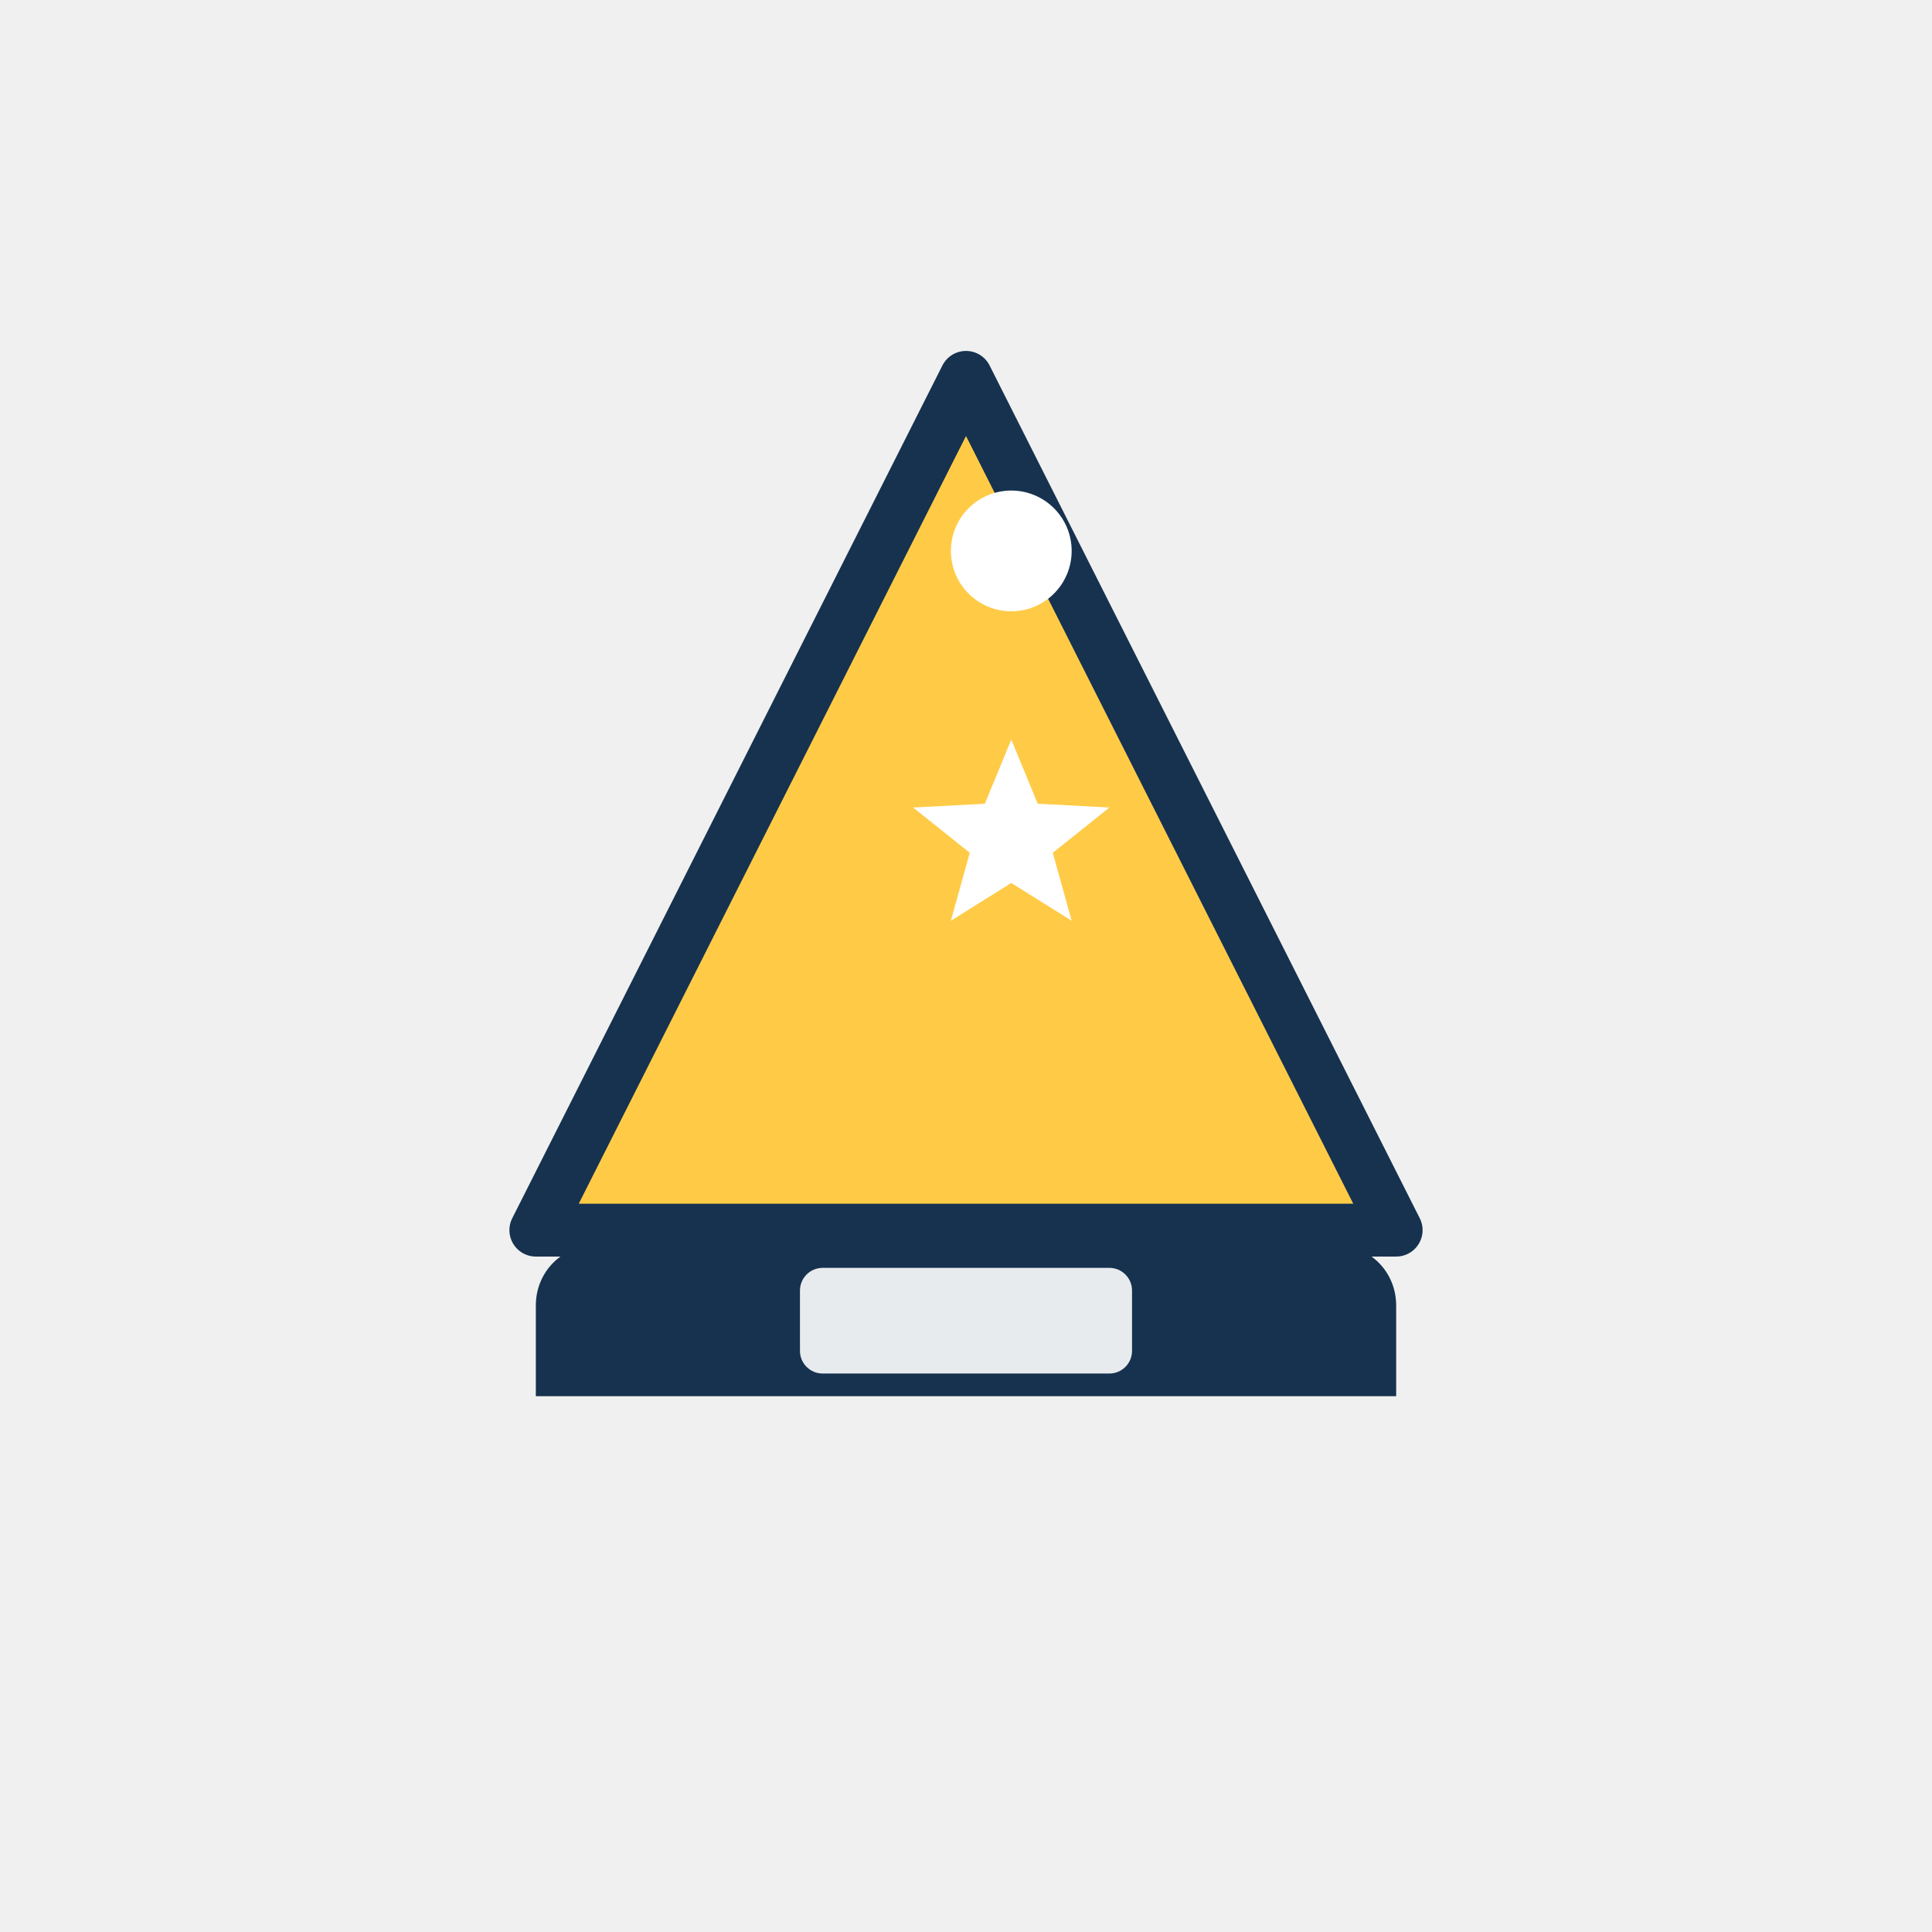
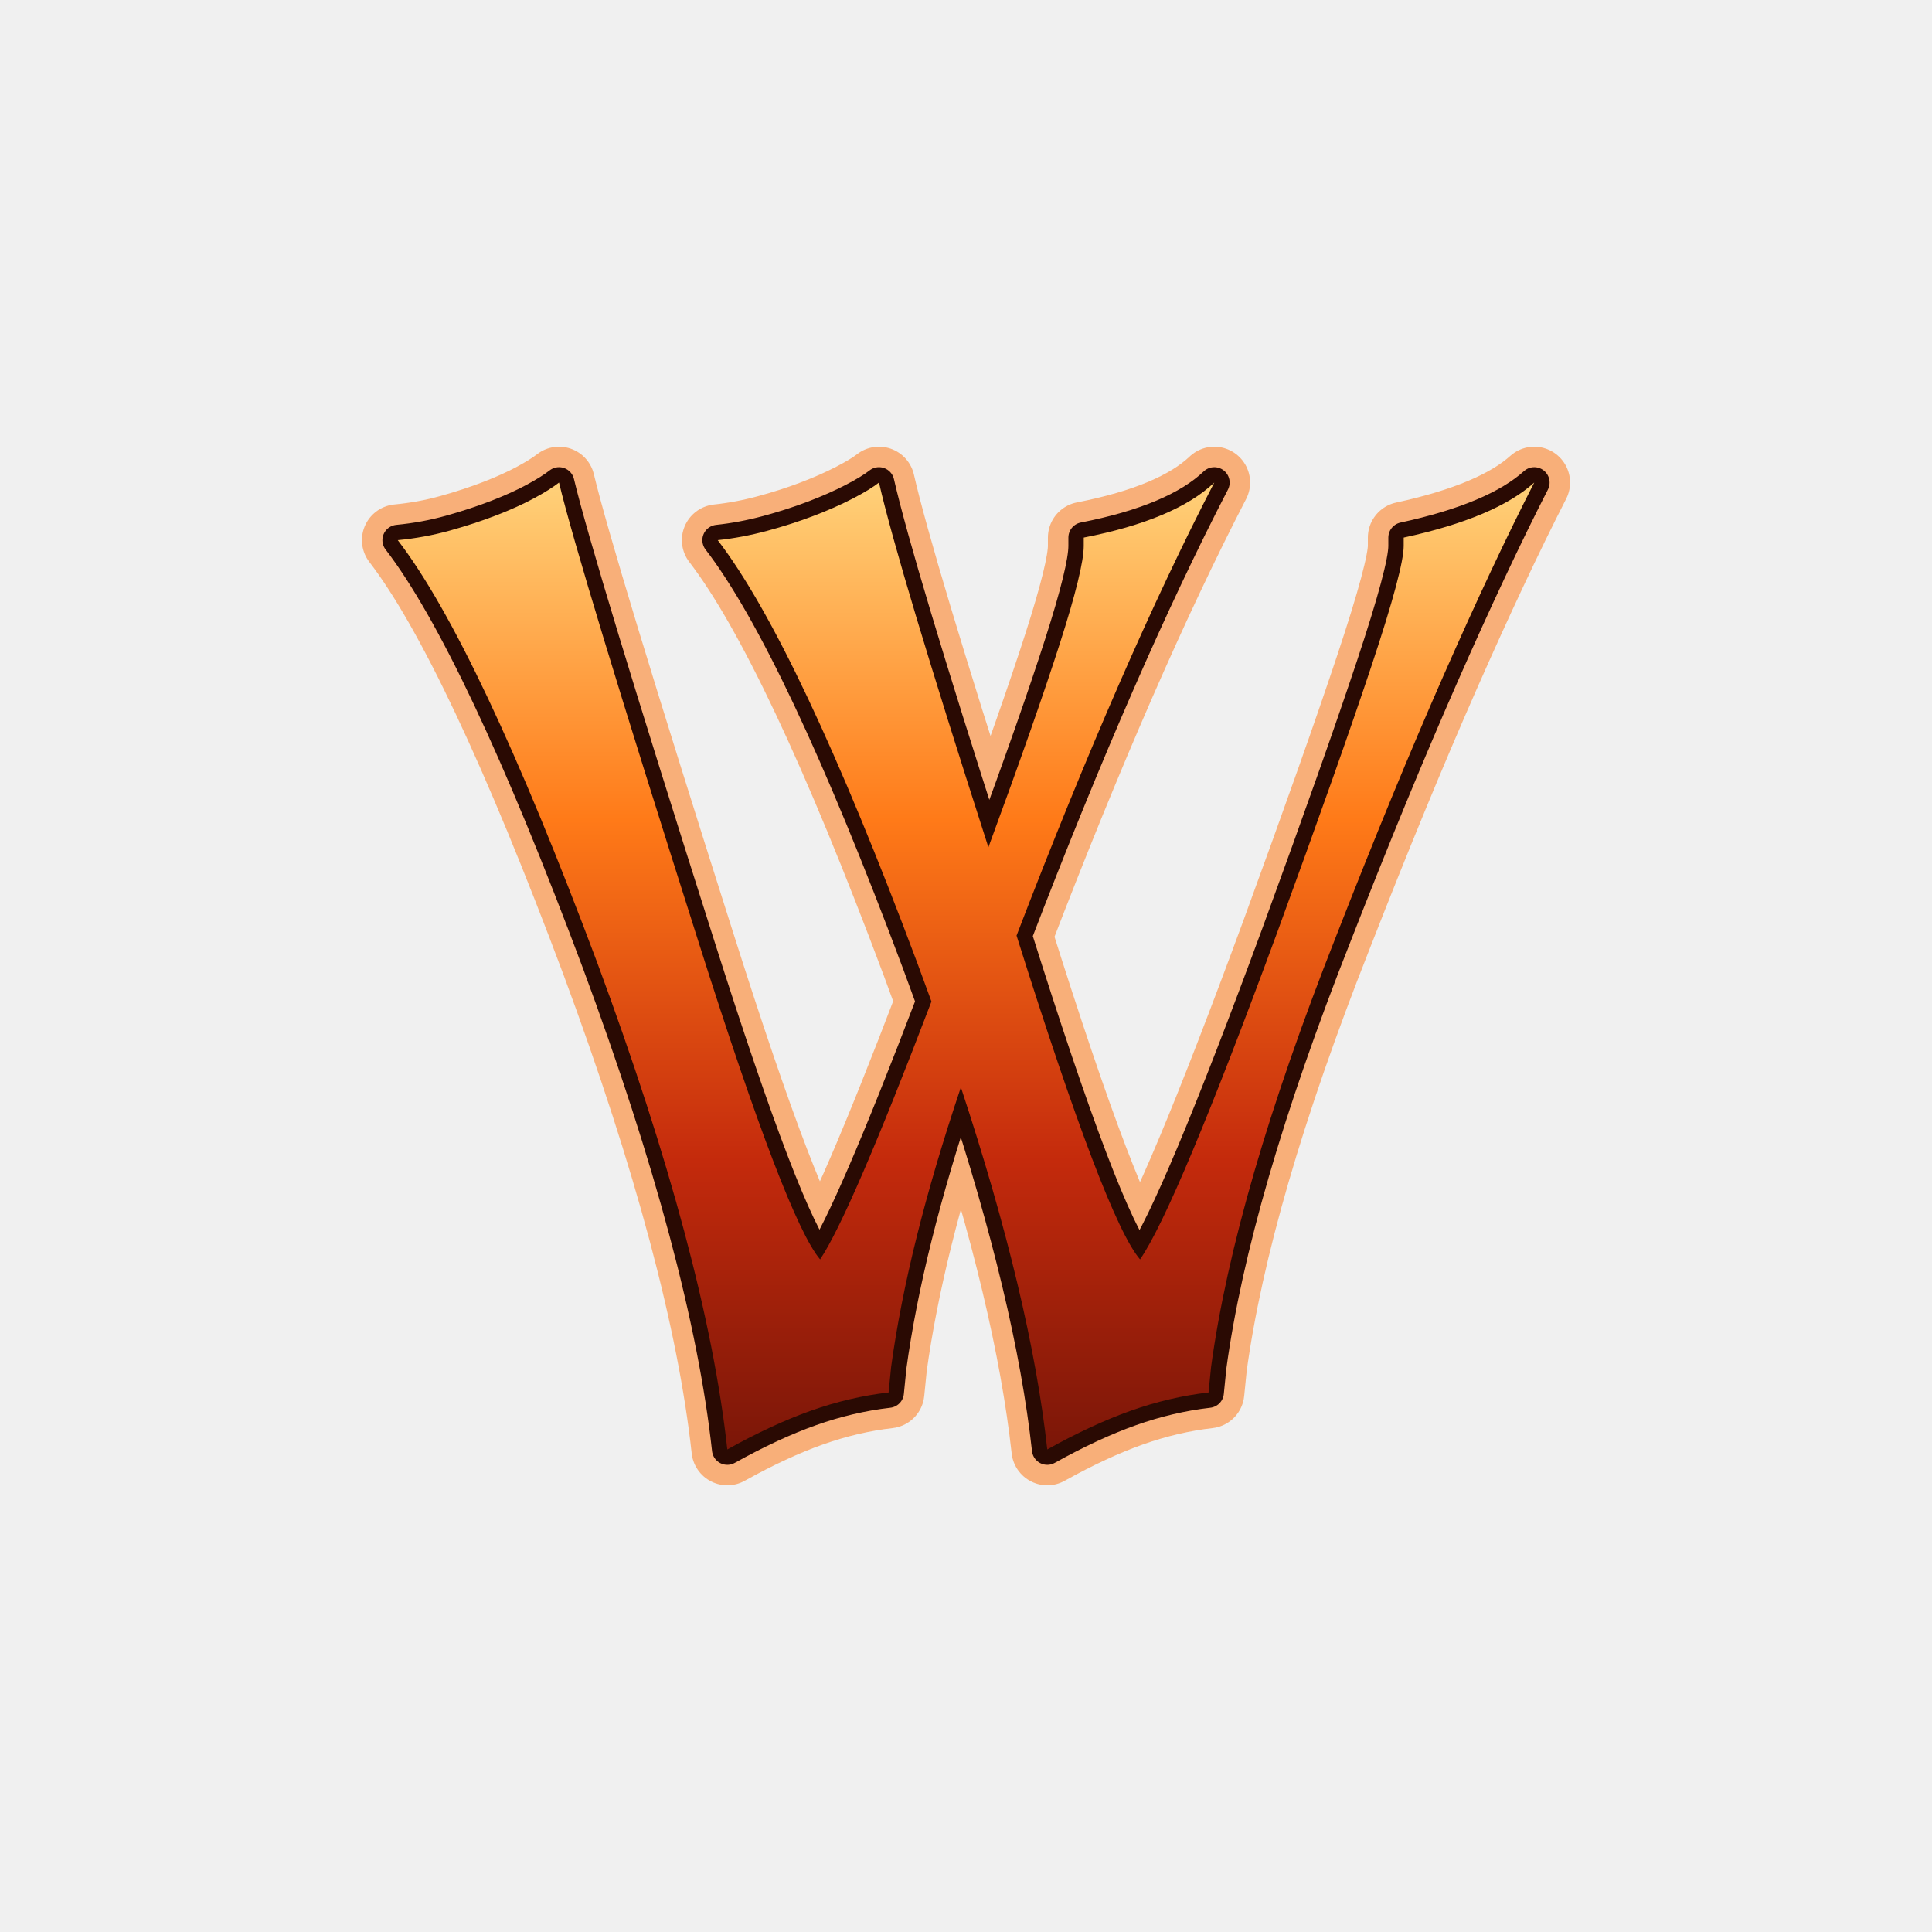
- <svg xmlns="http://www.w3.org/2000/svg" viewBox="0 0 512 512">
-   <g transform="translate(92 76)">
-     <path d="M164 24 L278 250 H50 Z" fill="#ffcb47" stroke="#16324f" stroke-width="14" stroke-linejoin="round" />
-     <circle cx="176" cy="70" r="16" fill="#ffffff" />
-     <path d="M66 254 H262 C271 254 278 261 278 270 V294 H50 V270 C50 261 57 254 66 254 Z" fill="#16324f" />
-     <rect x="120" y="260" width="88" height="28" rx="6" fill="#ffffff" opacity="0.9" />
-     <g transform="translate(152 120)">
-       <polygon points="24,0 31,17 50,18 35,30 40,48 24,38 8,48 13,30 -2,18 17,17" fill="#ffffff" />
-     </g>
+ <svg xmlns="http://www.w3.org/2000/svg" width="377.4" height="377.4" viewBox="0 0 377.4 377.4">
+   <defs>
+     <linearGradient id="lava" x1="0" y1="0" x2="0" y2="1">
+       <stop offset="0" stop-color="#FFD27A" />
+       <stop offset="0.35" stop-color="#FF7A18" />
+       <stop offset="0.7" stop-color="#C42A0C" />
+       <stop offset="1" stop-color="#7A1608" />
+     </linearGradient>
+   </defs>
+   <g transform="translate(77.7,94.263)">
+     <path d="M0 11.25Q5.25 10.75 10.188 9.375Q15.125 8 19.312 6.375Q23.5 4.75 26.625 3.062Q29.75 1.375 31.5 0Q35.375 16.25 58.875 90.125Q76 144.125 82.5 151.75Q88.375 143 104.25 101.375L101.5 93.875Q78.25 31.75 62.5 11.25Q67.25 10.75 72.125 9.438Q77 8.125 81.25 6.5Q85.5 4.875 88.875 3.125Q92.25 1.375 94 0Q97.875 16.875 115.375 71.25Q124.625 46.125 129.313 31.5Q134 16.875 134 12.375L134 10.75Q151.875 7.25 159.5 0Q141.5 34.75 120.875 88.5Q138.375 144.125 145 151.75Q152 141.625 171.75 88Q184 54.5 190.25 35.688Q196.5 16.875 196.5 12.375L196.5 10.75Q214.375 6.875 222 0Q214 15.625 204.313 37.625Q194.625 59.625 183.25 88.75Q163.5 138.75 158.875 172.75L158.375 177.75Q150.75 178.625 143.188 181.313Q135.625 184 126.875 188.875Q123.625 159.375 110 118.125Q104.75 133.75 101.375 147.313Q98 160.875 96.375 172.75L95.875 177.75Q88.25 178.625 80.688 181.313Q73.125 184 64.375 188.875Q60.25 151.25 39 93.875Q15.75 31.75 0 11.25Z" fill="none" stroke="#FF7A18" stroke-width="14" stroke-linejoin="round" stroke-opacity="0.55" />
+     <path d="M0 11.25Q5.25 10.75 10.188 9.375Q15.125 8 19.312 6.375Q23.5 4.75 26.625 3.062Q29.75 1.375 31.5 0Q35.375 16.25 58.875 90.125Q76 144.125 82.5 151.75Q88.375 143 104.25 101.375L101.5 93.875Q78.25 31.75 62.5 11.25Q67.25 10.75 72.125 9.438Q77 8.125 81.25 6.5Q85.5 4.875 88.875 3.125Q92.25 1.375 94 0Q97.875 16.875 115.375 71.25Q124.625 46.125 129.313 31.5Q134 16.875 134 12.375L134 10.75Q151.875 7.25 159.5 0Q141.5 34.75 120.875 88.5Q138.375 144.125 145 151.75Q152 141.625 171.75 88Q184 54.5 190.25 35.688Q196.5 16.875 196.5 12.375L196.5 10.75Q214.375 6.875 222 0Q214 15.625 204.313 37.625Q194.625 59.625 183.25 88.75Q163.5 138.75 158.875 172.75L158.375 177.75Q150.75 178.625 143.188 181.313Q135.625 184 126.875 188.875Q123.625 159.375 110 118.125Q104.75 133.75 101.375 147.313Q98 160.875 96.375 172.75L95.875 177.75Q88.25 178.625 80.688 181.313Q73.125 184 64.375 188.875Q60.25 151.25 39 93.875Q15.75 31.75 0 11.25Z" fill="none" stroke="#2A0A03" stroke-width="6" stroke-linejoin="round" />
+     <path d="M0 11.25Q5.25 10.75 10.188 9.375Q15.125 8 19.312 6.375Q23.5 4.75 26.625 3.062Q29.75 1.375 31.5 0Q35.375 16.25 58.875 90.125Q76 144.125 82.5 151.75Q88.375 143 104.25 101.375L101.5 93.875Q78.25 31.75 62.5 11.25Q67.25 10.75 72.125 9.438Q77 8.125 81.25 6.5Q85.5 4.875 88.875 3.125Q92.25 1.375 94 0Q97.875 16.875 115.375 71.25Q124.625 46.125 129.313 31.5Q134 16.875 134 12.375L134 10.75Q151.875 7.25 159.5 0Q141.5 34.75 120.875 88.5Q138.375 144.125 145 151.75Q152 141.625 171.75 88Q184 54.5 190.25 35.688Q196.5 16.875 196.5 12.375L196.5 10.75Q214.375 6.875 222 0Q214 15.625 204.313 37.625Q194.625 59.625 183.25 88.75Q163.5 138.75 158.875 172.75L158.375 177.75Q150.75 178.625 143.188 181.313Q135.625 184 126.875 188.875Q123.625 159.375 110 118.125Q104.75 133.75 101.375 147.313Q98 160.875 96.375 172.75L95.875 177.75Q88.25 178.625 80.688 181.313Q73.125 184 64.375 188.875Q60.25 151.25 39 93.875Q15.75 31.75 0 11.25Z" fill="url(#lava)" />
  </g>
</svg>
